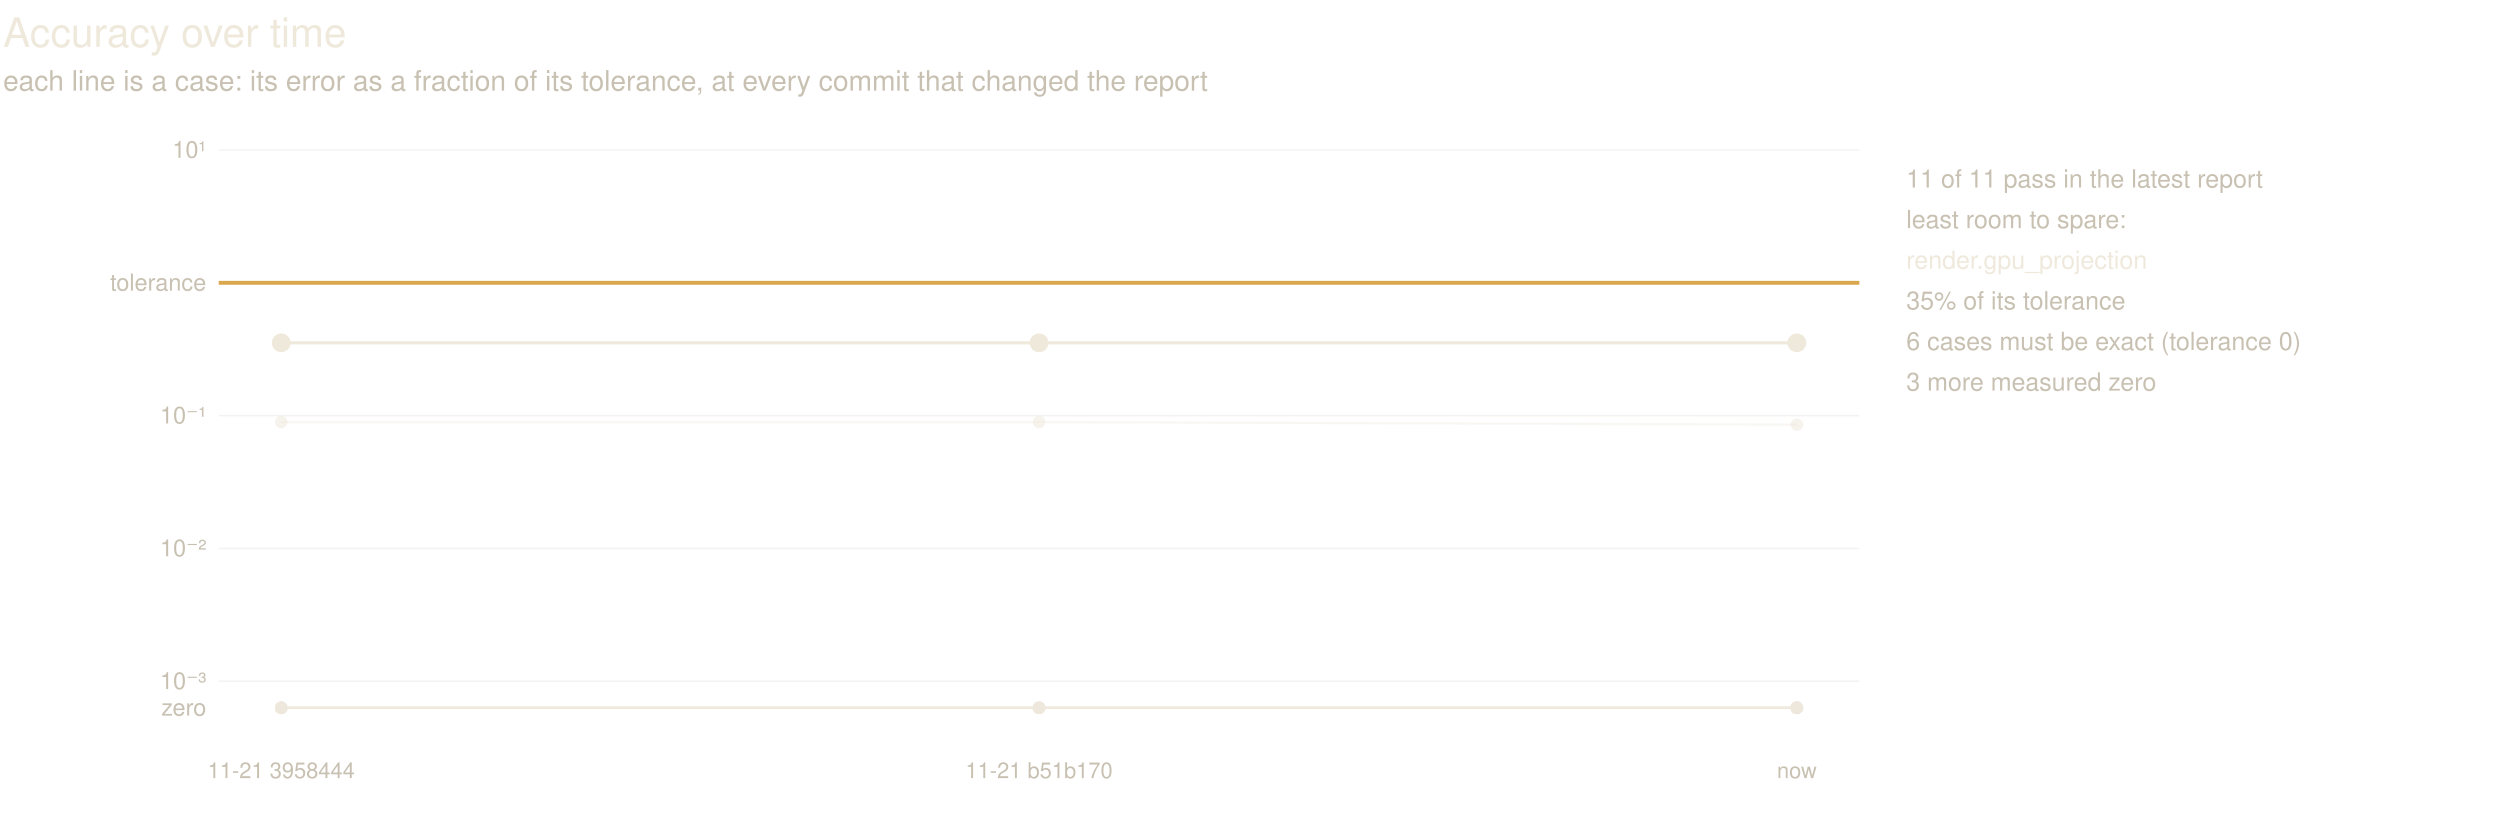
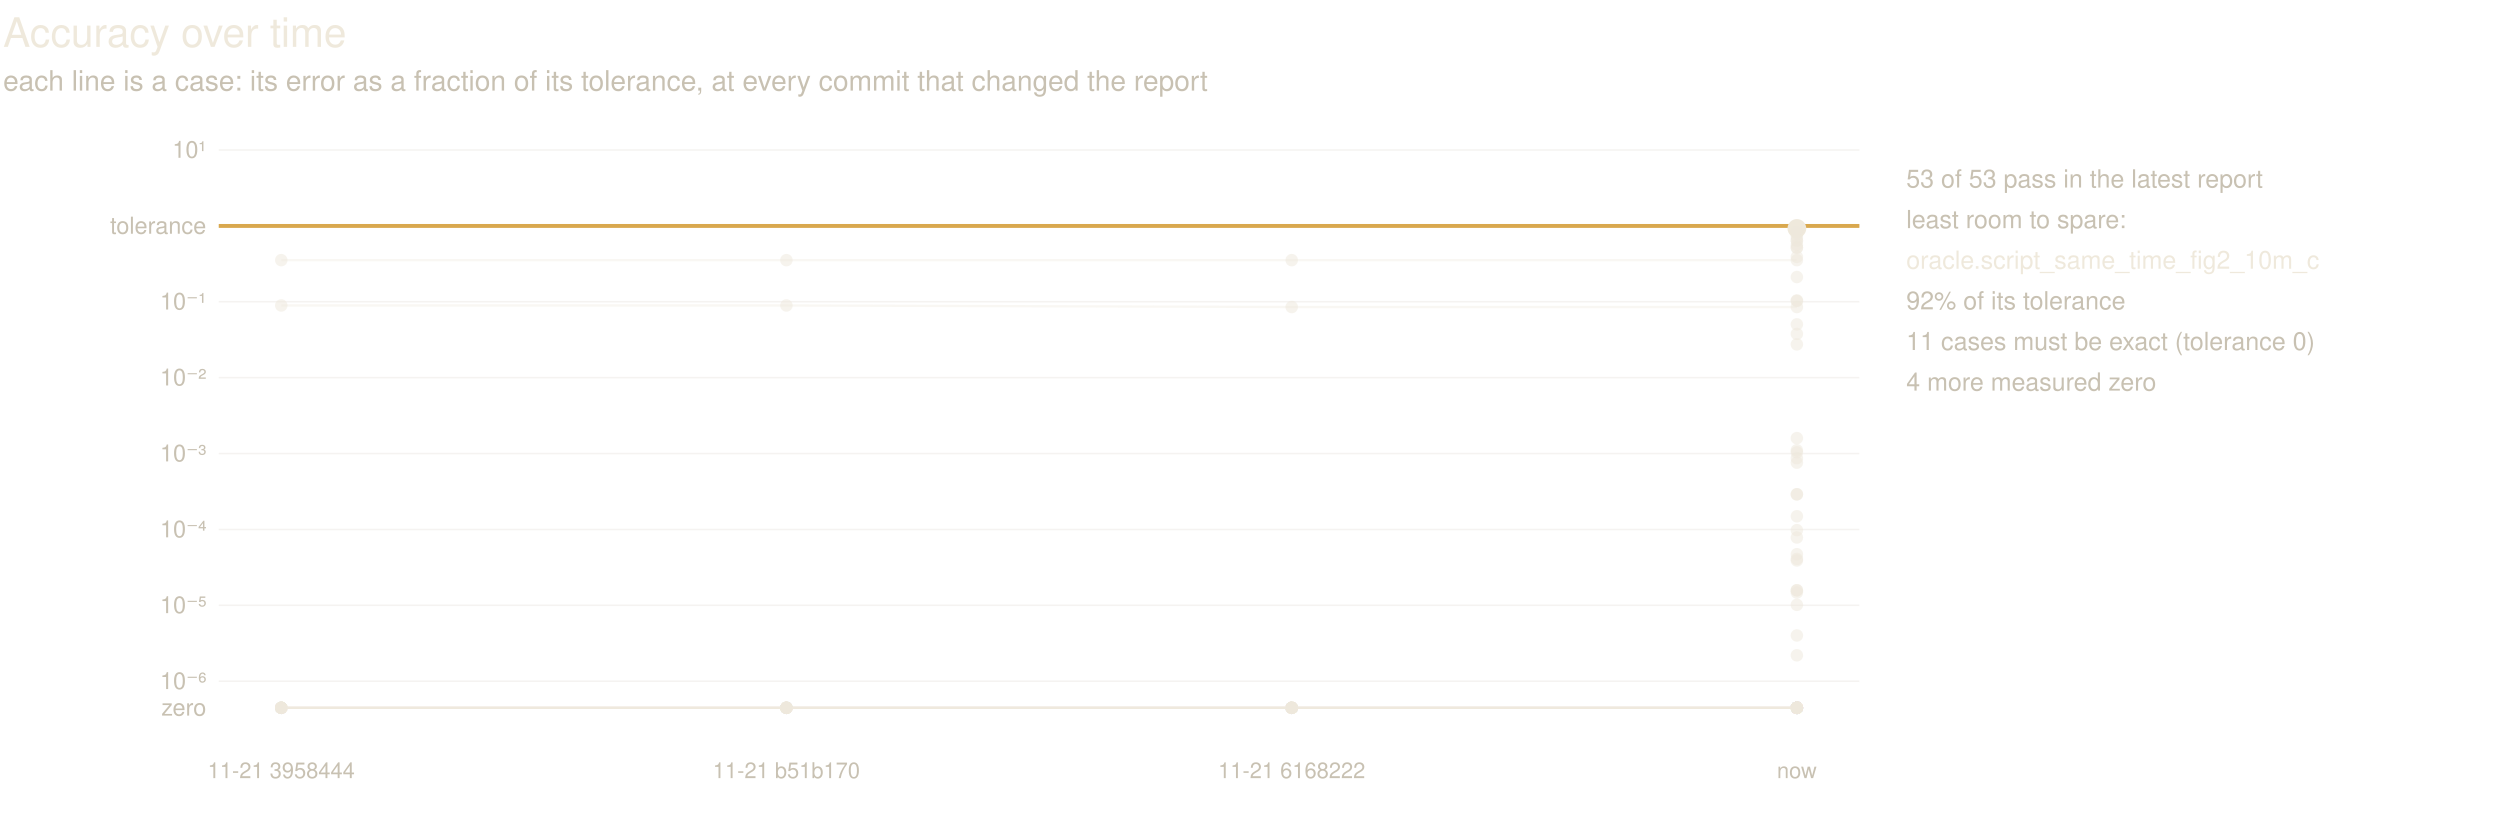
<svg xmlns="http://www.w3.org/2000/svg" viewBox="0 0 1600 520" width="1600" height="520" role="img" aria-label="Each validation case's error as a fraction of its tolerance over time">
  <style>.t{fill:#efe9dc;font-family:'Helvetica Neue',Helvetica,Arial,'Liberation Sans',Arimo,'Nimbus Sans','DejaVu Sans',sans-serif}.m{fill:#c8c1b2}.w{fill:#c8c1b2}.axis{stroke:#c8c1b2;stroke-opacity:0.45;stroke-width:1.5;fill:none}.grid{stroke:#c8c1b2;stroke-opacity:0.18;stroke-width:1}.dot{fill:#efe9dc}.ring{fill:none;stroke:#efe9dc;stroke-width:2}.line{stroke:#efe9dc;stroke-width:2;fill:none;stroke-linejoin:round}.thin{stroke:#efe9dc;stroke-opacity:0.35;stroke-width:1.5;fill:none}.tol{stroke:#d9a84e;stroke-width:2.5;fill:none}.tolfill{fill:#d9a84e}.dash{stroke:#d9a84e;stroke-width:2;stroke-dasharray:6 5;fill:none}</style>
  <text class="t" x="2.0" y="30.0" font-size="26" font-weight="500" text-anchor="start">Accuracy over time</text>
  <text class="t m" x="2.0" y="58.0" font-size="18" font-weight="400" text-anchor="start">each line is a case: its error as a fraction of its tolerance, at every commit that changed the report</text>
  <line class="grid" x1="140" y1="436.0" x2="1190" y2="436.0" />
-   <text class="t w" x="132.0" y="441.0" font-size="15" font-weight="400" text-anchor="end">10⁻³</text>
-   <line class="grid" x1="140" y1="351.0" x2="1190" y2="351.0" />
-   <text class="t w" x="132.0" y="356.0" font-size="15" font-weight="400" text-anchor="end">10⁻²</text>
-   <line class="grid" x1="140" y1="266.0" x2="1190" y2="266.0" />
-   <text class="t w" x="132.0" y="271.0" font-size="15" font-weight="400" text-anchor="end">10⁻¹</text>
-   <line class="grid" x1="140" y1="181.0" x2="1190" y2="181.0" />
-   <text class="t w" x="132.0" y="186.0" font-size="15" font-weight="400" text-anchor="end">tolerance</text>
+   <text class="t w" x="132.0" y="441.0" font-size="15" font-weight="400" text-anchor="end">10⁻⁶</text>
+   <line class="grid" x1="140" y1="387.4" x2="1190" y2="387.4" />
+   <text class="t w" x="132.0" y="392.4" font-size="15" font-weight="400" text-anchor="end">10⁻⁵</text>
+   <line class="grid" x1="140" y1="338.9" x2="1190" y2="338.9" />
+   <text class="t w" x="132.0" y="343.9" font-size="15" font-weight="400" text-anchor="end">10⁻⁴</text>
+   <line class="grid" x1="140" y1="290.3" x2="1190" y2="290.3" />
+   <text class="t w" x="132.0" y="295.3" font-size="15" font-weight="400" text-anchor="end">10⁻³</text>
+   <line class="grid" x1="140" y1="241.7" x2="1190" y2="241.7" />
+   <text class="t w" x="132.0" y="246.7" font-size="15" font-weight="400" text-anchor="end">10⁻²</text>
+   <line class="grid" x1="140" y1="193.1" x2="1190" y2="193.1" />
+   <text class="t w" x="132.0" y="198.1" font-size="15" font-weight="400" text-anchor="end">10⁻¹</text>
+   <line class="grid" x1="140" y1="144.6" x2="1190" y2="144.6" />
+   <text class="t w" x="132.0" y="149.6" font-size="15" font-weight="400" text-anchor="end">tolerance</text>
  <line class="grid" x1="140" y1="96.0" x2="1190" y2="96.0" />
  <text class="t w" x="132.0" y="101.0" font-size="15" font-weight="400" text-anchor="end">10¹</text>
  <text class="t w" x="132.0" y="458.0" font-size="15" font-weight="400" text-anchor="end">zero</text>
-   <line class="tol" x1="140" y1="181.0" x2="1190" y2="181.0" />
-   <polyline class="thin" points="180.0,453.0 665.0,453.0 1150.0,453.0" />
+   <line class="tol" x1="140" y1="144.6" x2="1190" y2="144.6" />
+   <polyline class="thin" points="180.0,453.0 503.3,453.0 826.7,453.0 1150.0,453.0" />
  <circle class="dot" cx="180.0" cy="453.0" r="4" fill-opacity="0.5" />
-   <circle class="dot" cx="665.0" cy="453.0" r="4" fill-opacity="0.5" />
+   <circle class="dot" cx="503.3" cy="453.0" r="4" fill-opacity="0.5" />
+   <circle class="dot" cx="826.7" cy="453.0" r="4" fill-opacity="0.5" />
  <circle class="dot" cx="1150.0" cy="453.0" r="4" fill-opacity="0.5" />
-   <polyline class="thin" points="180.0,453.0 665.0,453.0 1150.0,453.0" />
+   <circle class="dot" cx="1150.0" cy="453.0" r="4" fill-opacity="0.5" />
+   <polyline class="thin" points="180.0,453.0 503.3,453.0 826.7,453.0 1150.0,453.0" />
  <circle class="dot" cx="180.0" cy="453.0" r="4" fill-opacity="0.5" />
-   <circle class="dot" cx="665.0" cy="453.0" r="4" fill-opacity="0.5" />
+   <circle class="dot" cx="503.3" cy="453.0" r="4" fill-opacity="0.5" />
+   <circle class="dot" cx="826.7" cy="453.0" r="4" fill-opacity="0.5" />
  <circle class="dot" cx="1150.0" cy="453.0" r="4" fill-opacity="0.5" />
-   <polyline class="thin" points="180.0,453.0 665.0,453.0 1150.0,453.0" />
+   <circle class="dot" cx="1150.0" cy="339.3" r="4" fill-opacity="0.5" />
+   <circle class="dot" cx="1150.0" cy="192.3" r="4" fill-opacity="0.5" />
+   <circle class="dot" cx="1150.0" cy="316.4" r="4" fill-opacity="0.5" />
+   <circle class="dot" cx="1150.0" cy="213.7" r="4" fill-opacity="0.5" />
+   <circle class="dot" cx="1150.0" cy="377.8" r="4" fill-opacity="0.5" />
+   <polyline class="thin" points="180.0,453.0 503.3,453.0 826.7,453.0 1150.0,453.0" />
  <circle class="dot" cx="180.0" cy="453.0" r="4" fill-opacity="0.5" />
-   <circle class="dot" cx="665.0" cy="453.0" r="4" fill-opacity="0.5" />
+   <circle class="dot" cx="503.3" cy="453.0" r="4" fill-opacity="0.5" />
+   <circle class="dot" cx="826.7" cy="453.0" r="4" fill-opacity="0.5" />
  <circle class="dot" cx="1150.0" cy="453.0" r="4" fill-opacity="0.5" />
-   <polyline class="thin" points="180.0,453.0 665.0,453.0 1150.0,453.0" />
+   <circle class="dot" cx="1150.0" cy="149.8" r="4" fill-opacity="0.5" />
+   <circle class="dot" cx="1150.0" cy="453.0" r="4" fill-opacity="0.5" />
+   <circle class="dot" cx="1150.0" cy="453.0" r="4" fill-opacity="0.5" />
+   <circle class="dot" cx="1150.0" cy="220.4" r="4" fill-opacity="0.5" />
+   <circle class="dot" cx="1150.0" cy="453.0" r="4" fill-opacity="0.5" />
+   <circle class="dot" cx="1150.0" cy="406.7" r="4" fill-opacity="0.5" />
+   <circle class="dot" cx="1150.0" cy="154.1" r="4" fill-opacity="0.5" />
+   <circle class="dot" cx="1150.0" cy="344.0" r="4" fill-opacity="0.5" />
+   <circle class="dot" cx="1150.0" cy="280.4" r="4" fill-opacity="0.5" />
+   <circle class="dot" cx="1150.0" cy="330.4" r="4" fill-opacity="0.5" />
+   <circle class="dot" cx="1150.0" cy="289.5" r="4" fill-opacity="0.5" />
+   <circle class="dot" cx="1150.0" cy="316.3" r="4" fill-opacity="0.5" />
+   <circle class="dot" cx="1150.0" cy="358.7" r="4" fill-opacity="0.5" />
+   <circle class="dot" cx="1150.0" cy="357.7" r="4" fill-opacity="0.5" />
+   <circle class="dot" cx="1150.0" cy="354.7" r="4" fill-opacity="0.5" />
+   <circle class="dot" cx="1150.0" cy="156.7" r="4" fill-opacity="0.5" />
+   <circle class="dot" cx="1150.0" cy="151.7" r="4" fill-opacity="0.5" />
+   <circle class="dot" cx="1150.0" cy="207.6" r="4" fill-opacity="0.5" />
+   <circle class="dot" cx="1150.0" cy="148.8" r="4" fill-opacity="0.5" />
+   <circle class="dot" cx="1150.0" cy="146.2" r="6" fill-opacity="1" />
+   <circle class="dot" cx="1150.0" cy="148.2" r="4" fill-opacity="0.5" />
+   <circle class="dot" cx="1150.0" cy="158.4" r="4" fill-opacity="0.5" />
+   <circle class="dot" cx="1150.0" cy="158.6" r="4" fill-opacity="0.5" />
+   <circle class="dot" cx="1150.0" cy="153.8" r="4" fill-opacity="0.5" />
+   <circle class="dot" cx="1150.0" cy="377.8" r="4" fill-opacity="0.5" />
+   <circle class="dot" cx="1150.0" cy="387.1" r="4" fill-opacity="0.5" />
+   <circle class="dot" cx="1150.0" cy="379.2" r="4" fill-opacity="0.5" />
+   <circle class="dot" cx="1150.0" cy="419.4" r="4" fill-opacity="0.5" />
+   <polyline class="thin" points="180.0,453.0 503.3,453.0 826.7,453.0 1150.0,453.0" />
  <circle class="dot" cx="180.0" cy="453.0" r="4" fill-opacity="0.5" />
-   <circle class="dot" cx="665.0" cy="453.0" r="4" fill-opacity="0.5" />
+   <circle class="dot" cx="503.3" cy="453.0" r="4" fill-opacity="0.5" />
+   <circle class="dot" cx="826.7" cy="453.0" r="4" fill-opacity="0.5" />
  <circle class="dot" cx="1150.0" cy="453.0" r="4" fill-opacity="0.5" />
-   <polyline class="thin" points="665.0,453.0 1150.0,453.0" />
-   <circle class="dot" cx="665.0" cy="453.0" r="4" fill-opacity="0.5" />
+   <polyline class="thin" points="503.3,453.0 826.7,453.0 1150.0,453.0" />
+   <circle class="dot" cx="503.3" cy="453.0" r="4" fill-opacity="0.5" />
+   <circle class="dot" cx="826.7" cy="453.0" r="4" fill-opacity="0.5" />
  <circle class="dot" cx="1150.0" cy="453.0" r="4" fill-opacity="0.5" />
-   <polyline class="thin" points="180.0,270.1 665.0,270.1 1150.0,271.8" />
-   <circle class="dot" cx="180.0" cy="270.1" r="4" fill-opacity="0.5" />
-   <circle class="dot" cx="665.0" cy="270.1" r="4" fill-opacity="0.5" />
-   <circle class="dot" cx="1150.0" cy="271.8" r="4" fill-opacity="0.5" />
-   <polyline class="line" points="180.0,219.4 665.0,219.4 1150.0,219.4" />
-   <circle class="dot" cx="180.0" cy="219.4" r="6" fill-opacity="1" />
-   <circle class="dot" cx="665.0" cy="219.4" r="6" fill-opacity="1" />
-   <circle class="dot" cx="1150.0" cy="219.4" r="6" fill-opacity="1" />
-   <polyline class="thin" points="180.0,453.0 665.0,453.0 1150.0,453.0" />
+   <polyline class="thin" points="180.0,195.5 503.3,195.5 826.7,196.5 1150.0,196.5" />
+   <circle class="dot" cx="180.0" cy="195.5" r="4" fill-opacity="0.5" />
+   <circle class="dot" cx="503.3" cy="195.5" r="4" fill-opacity="0.5" />
+   <circle class="dot" cx="826.7" cy="196.5" r="4" fill-opacity="0.5" />
+   <circle class="dot" cx="1150.0" cy="196.5" r="4" fill-opacity="0.5" />
+   <polyline class="thin" points="180.0,166.5 503.3,166.5 826.7,166.5 1150.0,166.5" />
+   <circle class="dot" cx="180.0" cy="166.5" r="4" fill-opacity="0.5" />
+   <circle class="dot" cx="503.3" cy="166.5" r="4" fill-opacity="0.5" />
+   <circle class="dot" cx="826.7" cy="166.5" r="4" fill-opacity="0.5" />
+   <circle class="dot" cx="1150.0" cy="166.5" r="4" fill-opacity="0.5" />
+   <polyline class="thin" points="180.0,453.0 503.3,453.0 826.7,453.0 1150.0,453.0" />
  <circle class="dot" cx="180.0" cy="453.0" r="4" fill-opacity="0.5" />
-   <circle class="dot" cx="665.0" cy="453.0" r="4" fill-opacity="0.5" />
+   <circle class="dot" cx="503.3" cy="453.0" r="4" fill-opacity="0.5" />
+   <circle class="dot" cx="826.7" cy="453.0" r="4" fill-opacity="0.5" />
  <circle class="dot" cx="1150.0" cy="453.0" r="4" fill-opacity="0.5" />
-   <polyline class="thin" points="180.0,453.0 665.0,453.0 1150.0,453.0" />
+   <circle class="dot" cx="1150.0" cy="177.3" r="4" fill-opacity="0.5" />
+   <circle class="dot" cx="1150.0" cy="453.0" r="4" fill-opacity="0.5" />
+   <circle class="dot" cx="1150.0" cy="192.6" r="4" fill-opacity="0.5" />
+   <circle class="dot" cx="1150.0" cy="296.1" r="4" fill-opacity="0.5" />
+   <circle class="dot" cx="1150.0" cy="453.0" r="4" fill-opacity="0.5" />
+   <circle class="dot" cx="1150.0" cy="288.2" r="4" fill-opacity="0.5" />
+   <circle class="dot" cx="1150.0" cy="293.2" r="4" fill-opacity="0.5" />
+   <polyline class="thin" points="180.0,453.0 503.3,453.0 826.7,453.0 1150.0,453.0" />
  <circle class="dot" cx="180.0" cy="453.0" r="4" fill-opacity="0.5" />
-   <circle class="dot" cx="665.0" cy="453.0" r="4" fill-opacity="0.5" />
+   <circle class="dot" cx="503.3" cy="453.0" r="4" fill-opacity="0.5" />
+   <circle class="dot" cx="826.7" cy="453.0" r="4" fill-opacity="0.5" />
  <circle class="dot" cx="1150.0" cy="453.0" r="4" fill-opacity="0.5" />
-   <polyline class="thin" points="180.0,453.0 665.0,453.0 1150.0,453.0" />
+   <polyline class="thin" points="180.0,453.0 503.3,453.0 826.7,453.0 1150.0,453.0" />
  <circle class="dot" cx="180.0" cy="453.0" r="4" fill-opacity="0.5" />
-   <circle class="dot" cx="665.0" cy="453.0" r="4" fill-opacity="0.5" />
+   <circle class="dot" cx="503.3" cy="453.0" r="4" fill-opacity="0.5" />
+   <circle class="dot" cx="826.7" cy="453.0" r="4" fill-opacity="0.5" />
  <circle class="dot" cx="1150.0" cy="453.0" r="4" fill-opacity="0.5" />
-   <polyline class="thin" points="180.0,453.0 665.0,453.0 1150.0,453.0" />
+   <circle class="dot" cx="1150.0" cy="164.4" r="4" fill-opacity="0.5" />
+   <polyline class="thin" points="180.0,453.0 503.3,453.0 826.7,453.0 1150.0,453.0" />
  <circle class="dot" cx="180.0" cy="453.0" r="4" fill-opacity="0.5" />
-   <circle class="dot" cx="665.0" cy="453.0" r="4" fill-opacity="0.5" />
+   <circle class="dot" cx="503.3" cy="453.0" r="4" fill-opacity="0.5" />
+   <circle class="dot" cx="826.7" cy="453.0" r="4" fill-opacity="0.5" />
  <circle class="dot" cx="1150.0" cy="453.0" r="4" fill-opacity="0.5" />
  <text class="t w" x="180.0" y="498.0" font-size="14" font-weight="400" text-anchor="middle">11-21 3958444</text>
-   <text class="t w" x="665.0" y="498.0" font-size="14" font-weight="400" text-anchor="middle">11-21 b51b170</text>
+   <text class="t w" x="503.3" y="498.0" font-size="14" font-weight="400" text-anchor="middle">11-21 b51b170</text>
+   <text class="t w" x="826.7" y="498.0" font-size="14" font-weight="400" text-anchor="middle">11-21 6168222</text>
  <text class="t w" x="1150.0" y="498.0" font-size="14" font-weight="400" text-anchor="middle">now</text>
-   <text class="t m" x="1220.0" y="120.0" font-size="16" font-weight="400" text-anchor="start">11 of 11 pass in the latest report</text>
+   <text class="t m" x="1220.0" y="120.0" font-size="16" font-weight="400" text-anchor="start">53 of 53 pass in the latest report</text>
  <text class="t m" x="1220.0" y="146.0" font-size="16" font-weight="400" text-anchor="start">least room to spare:</text>
-   <text class="t" x="1220.0" y="172.0" font-size="16" font-weight="500" text-anchor="start">render.gpu_projection</text>
-   <text class="t m" x="1220.0" y="198.0" font-size="16" font-weight="400" text-anchor="start">35% of its tolerance</text>
-   <text class="t m" x="1220.0" y="224.0" font-size="16" font-weight="400" text-anchor="start">6 cases must be exact (tolerance 0)</text>
-   <text class="t m" x="1220.0" y="250.0" font-size="16" font-weight="400" text-anchor="start">3 more measured zero</text>
+   <text class="t" x="1220.0" y="172.0" font-size="16" font-weight="500" text-anchor="start">oracle.script_same_time_fig2_10m_c</text>
+   <text class="t m" x="1220.0" y="198.0" font-size="16" font-weight="400" text-anchor="start">92% of its tolerance</text>
+   <text class="t m" x="1220.0" y="224.0" font-size="16" font-weight="400" text-anchor="start">11 cases must be exact (tolerance 0)</text>
+   <text class="t m" x="1220.0" y="250.0" font-size="16" font-weight="400" text-anchor="start">4 more measured zero</text>
</svg>
